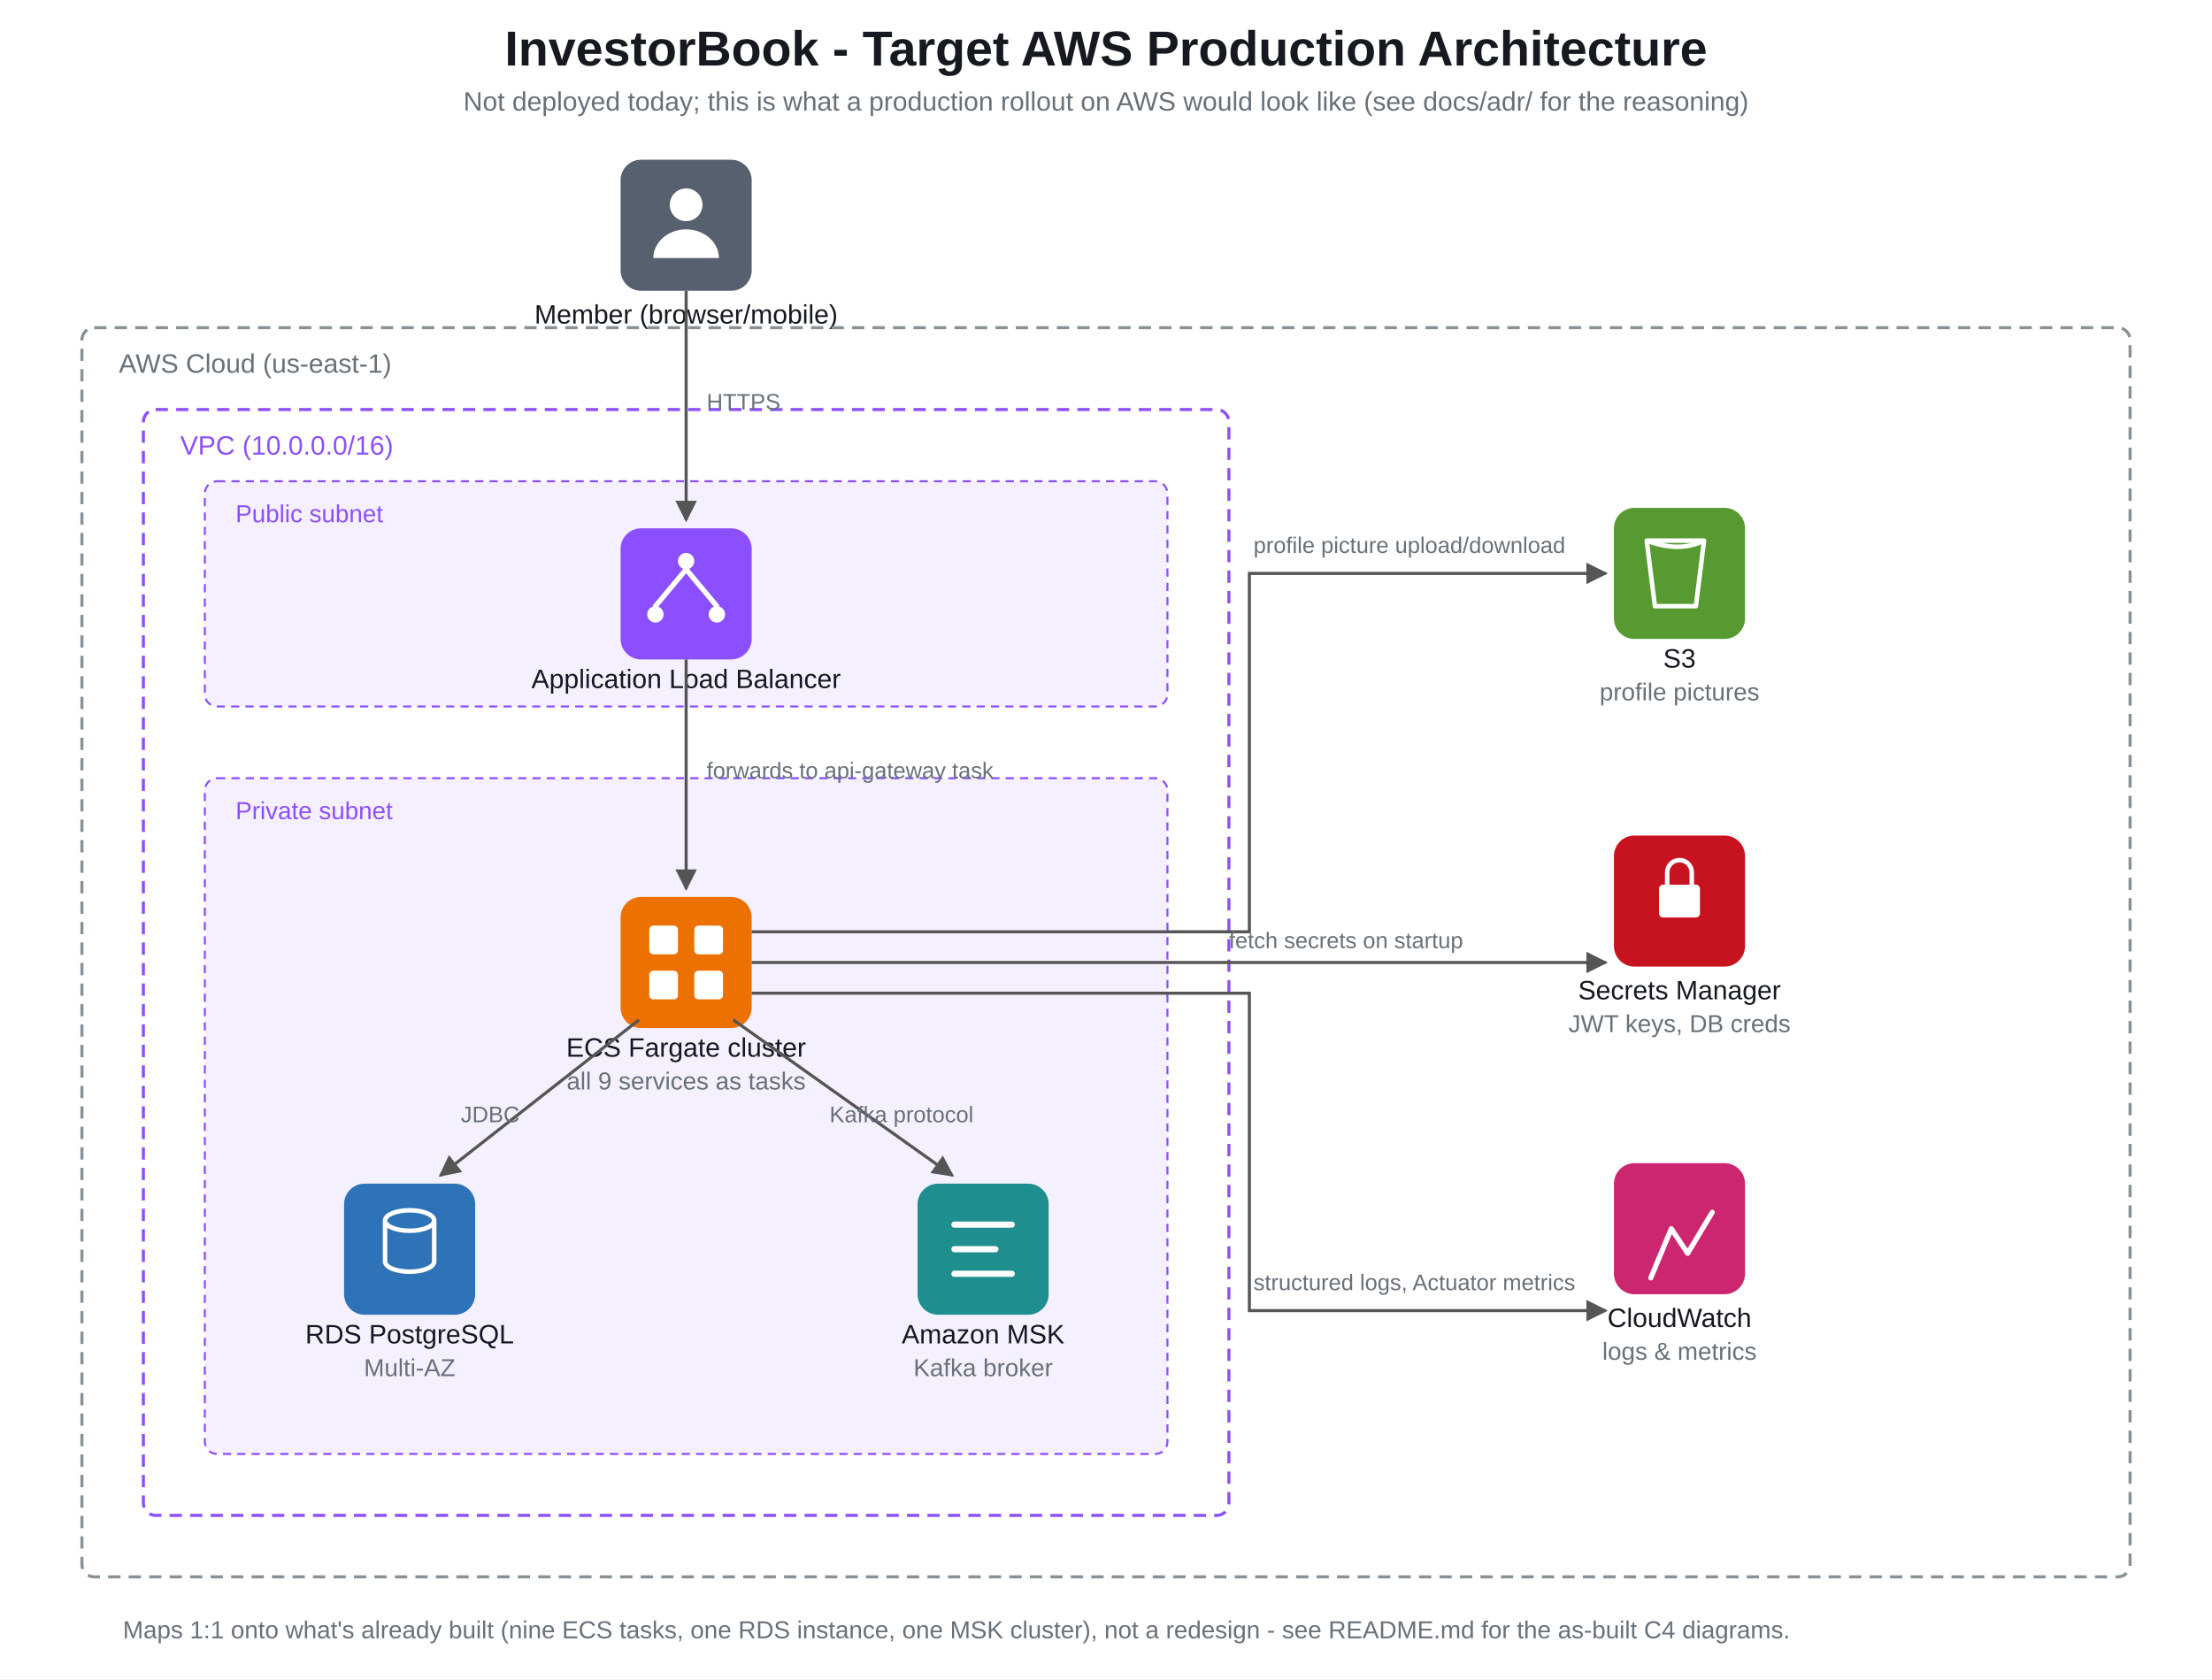
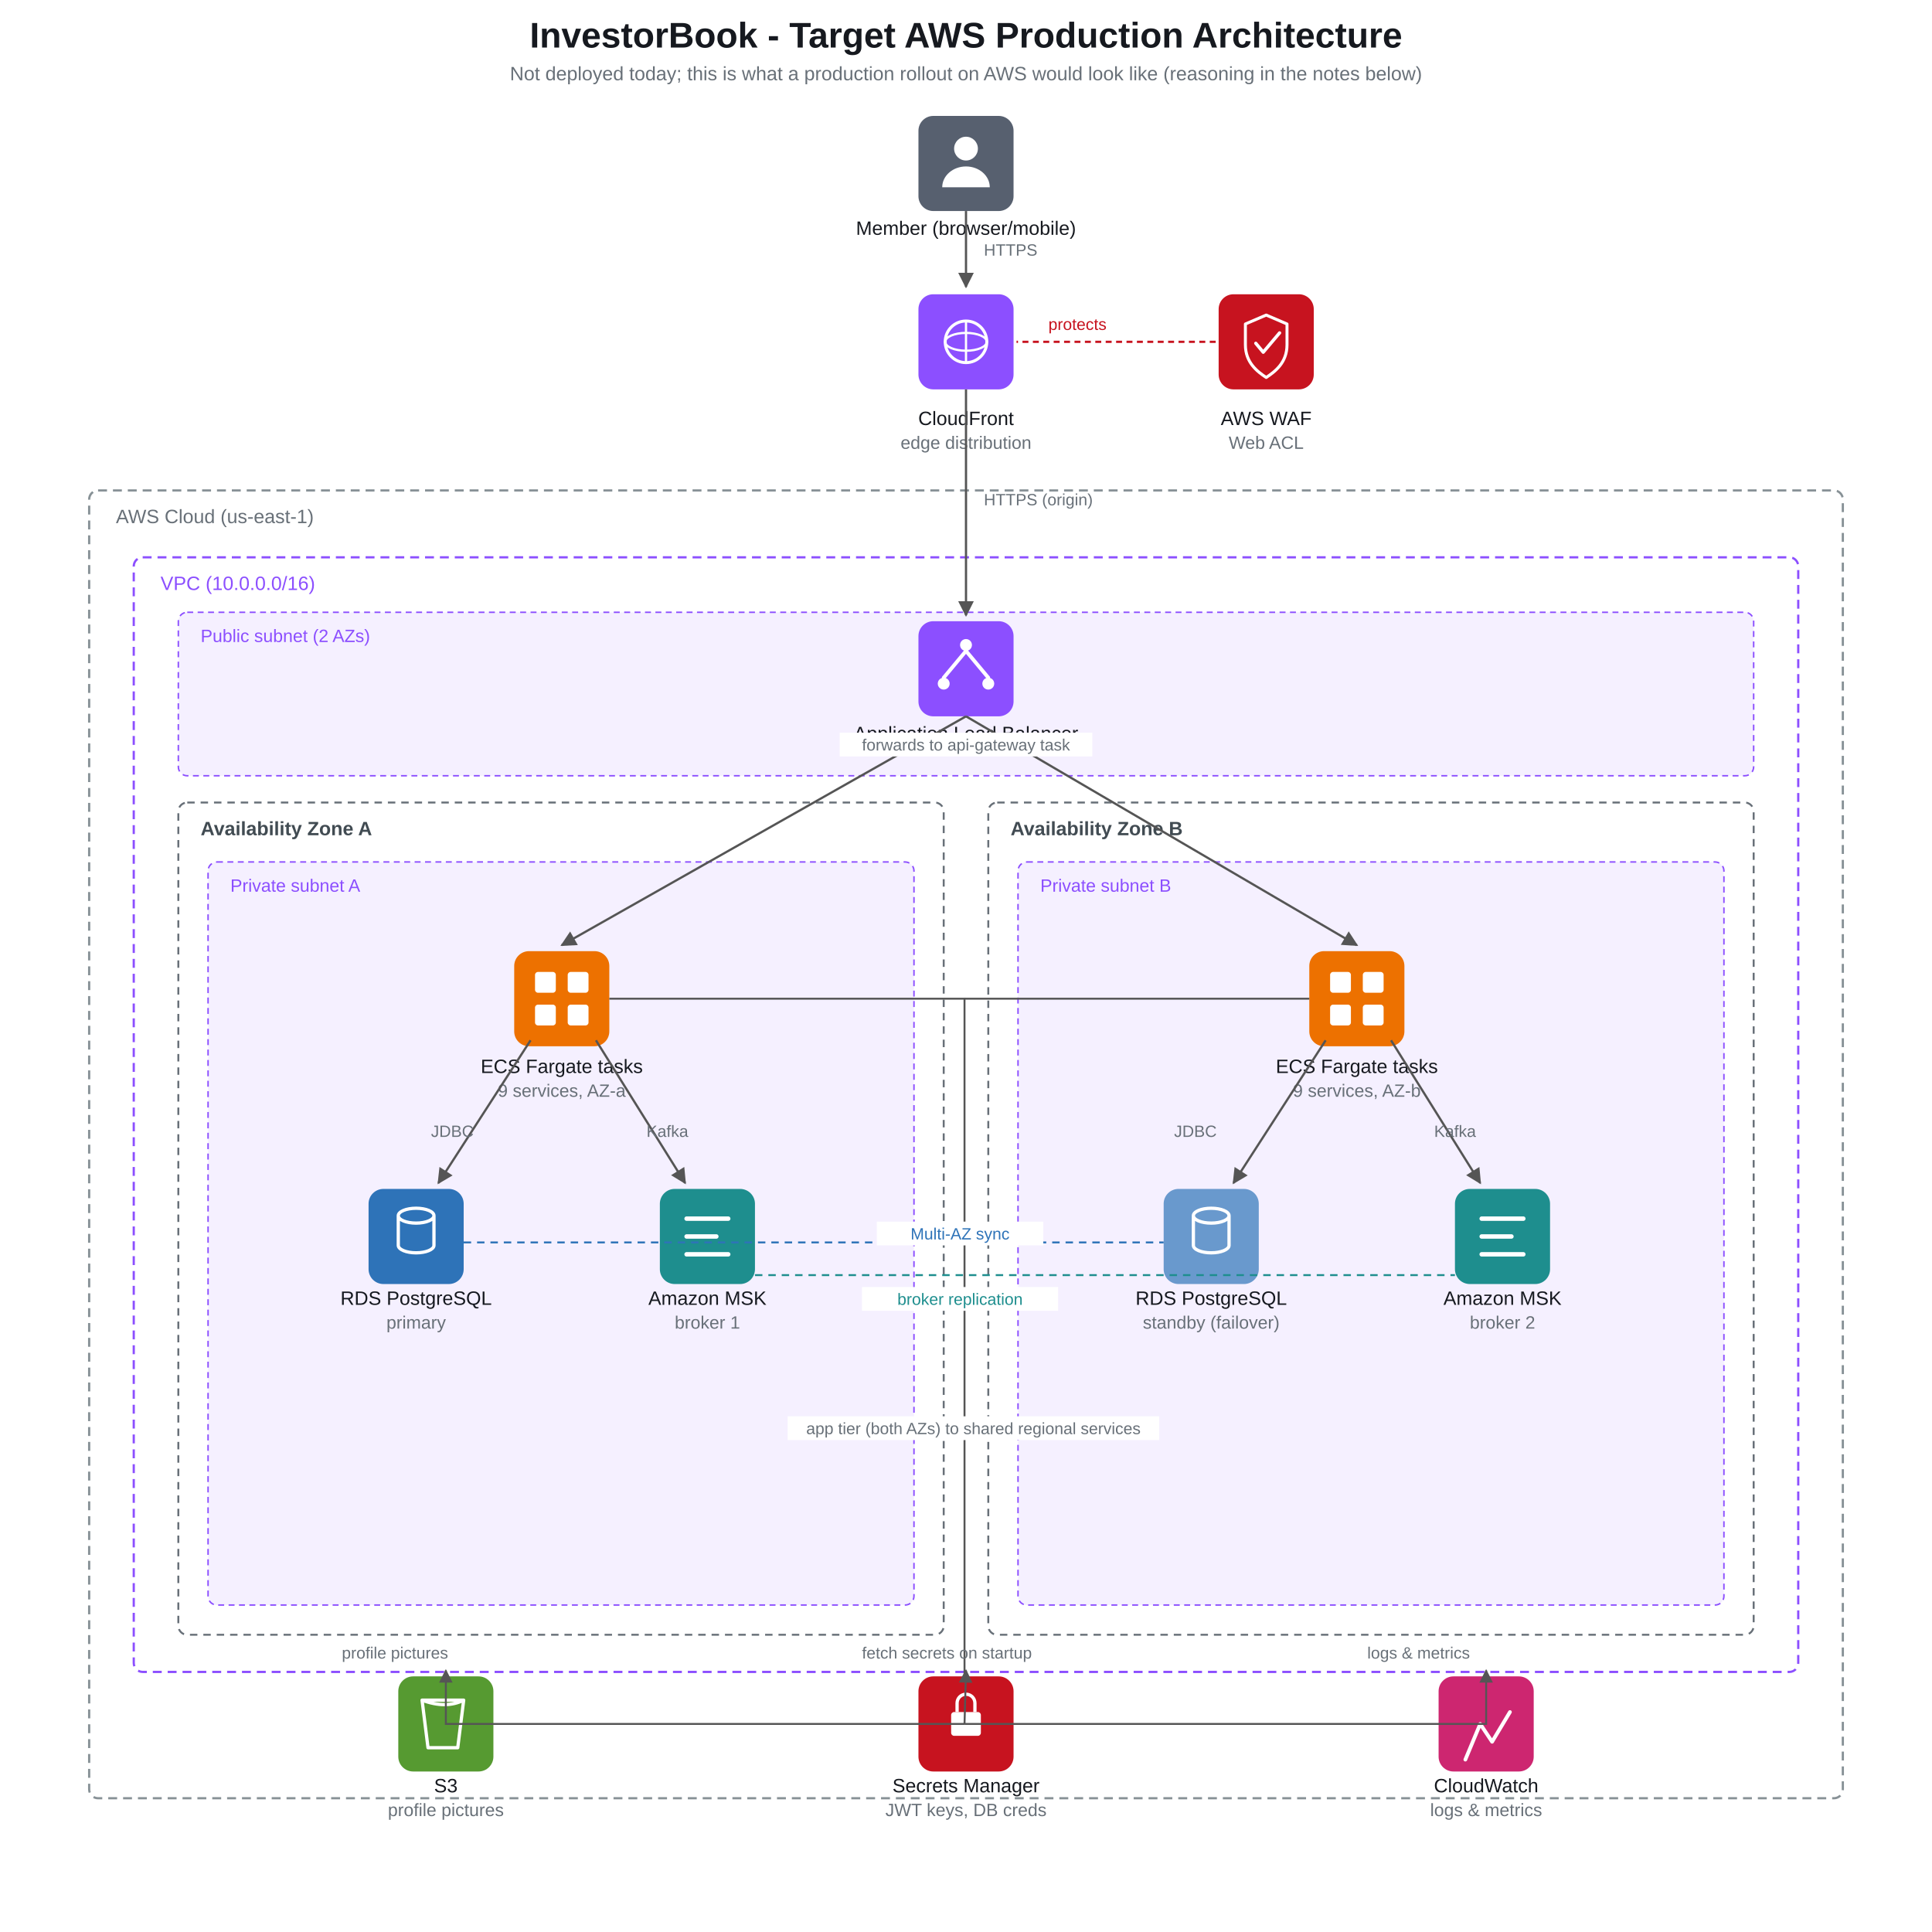
- <svg xmlns="http://www.w3.org/2000/svg" viewBox="0 0 1080 820" font-family="Arial, Helvetica, sans-serif">
+ <svg xmlns="http://www.w3.org/2000/svg" viewBox="0 0 1300 1300" font-family="Arial, Helvetica, sans-serif">
  <defs>
    <marker id="arrow" viewBox="0 0 10 10" refX="9" refY="5" markerWidth="7" markerHeight="7" orient="auto-start-reverse">
      <path d="M0,0 L10,5 L0,10 z" fill="#555555" />
    </marker>
  </defs>
-   <rect x="0" y="0" width="1080" height="820" fill="#ffffff" />
-   <text x="540" y="32" text-anchor="middle" font-size="24" font-weight="700" fill="#16191f">InvestorBook - Target AWS Production Architecture</text>
-   <text x="540" y="54" text-anchor="middle" font-size="13" fill="#687078">Not deployed today; this is what a production rollout on AWS would look like (see docs/adr/ for the reasoning)</text>
+   <rect x="0" y="0" width="1300" height="1300" fill="#ffffff" />
+   <text x="650" y="32" text-anchor="middle" font-size="24" font-weight="700" fill="#16191f">InvestorBook - Target AWS Production Architecture</text>
+   <text x="650" y="54" text-anchor="middle" font-size="13" fill="#687078">Not deployed today; this is what a production rollout on AWS would look like (reasoning in the notes below)</text>
  <g>
-     <rect x="303" y="78" width="64" height="64" rx="10" fill="#57606f" />
-     <circle cx="335" cy="100" r="8" fill="#ffffff" />
-     <path d="M319,126 a16,14 0 0 1 32,0 z" fill="#ffffff" />
-     <text x="335" y="158" text-anchor="middle" font-size="13" fill="#16191f">Member (browser/mobile)</text>
+     <rect x="618" y="78" width="64" height="64" rx="10" fill="#57606f" />
+     <circle cx="650" cy="100" r="8" fill="#ffffff" />
+     <path d="M634,126 a16,14 0 0 1 32,0 z" fill="#ffffff" />
+     <text x="650" y="158" text-anchor="middle" font-size="13" fill="#16191f">Member (browser/mobile)</text>
  </g>
-   <rect x="40" y="160" width="1000" height="610" rx="6" fill="none" stroke="#879196" stroke-width="1.5" stroke-dasharray="6,4" />
-   <text x="58" y="182" font-size="13" fill="#687078">AWS Cloud (us-east-1)</text>
-   <rect x="70" y="200" width="530" height="540" rx="6" fill="none" stroke="#8C4FFF" stroke-width="1.5" stroke-dasharray="6,4" />
-   <text x="88" y="222" font-size="13" fill="#8C4FFF">VPC (10.0.0.0/16)</text>
-   <rect x="100" y="235" width="470" height="110" rx="6" fill="#F5F0FF" stroke="#8C4FFF" stroke-width="1" stroke-dasharray="4,3" />
-   <text x="115" y="255" font-size="12" fill="#8C4FFF">Public subnet</text>
-   <rect x="100" y="380" width="470" height="330" rx="6" fill="#F5F0FF" stroke="#8C4FFF" stroke-width="1" stroke-dasharray="4,3" />
-   <text x="115" y="400" font-size="12" fill="#8C4FFF">Private subnet</text>
+   <path d="M650,142 L650,193" stroke="#555555" stroke-width="1.5" fill="none" marker-end="url(#arrow)" />
+   <text x="662" y="172" font-size="11" fill="#687078">HTTPS</text>
  <g>
-     <rect x="303" y="258" width="64" height="64" rx="10" fill="#8C4FFF" />
-     <circle cx="335" cy="274" r="4" fill="#ffffff" />
-     <path d="M335,278 L320,296 M335,278 L350,296" stroke="#ffffff" stroke-width="2.5" fill="none" stroke-linecap="round" />
-     <circle cx="320" cy="300" r="4" fill="#ffffff" />
-     <circle cx="350" cy="300" r="4" fill="#ffffff" />
-     <text x="335" y="336" text-anchor="middle" font-size="13" fill="#16191f">Application Load Balancer</text>
+     <rect x="618" y="198" width="64" height="64" rx="10" fill="#8C4FFF" />
+     <circle cx="650" cy="230" r="14" fill="none" stroke="#ffffff" stroke-width="2" />
+     <ellipse cx="650" cy="230" rx="14" ry="6" fill="none" stroke="#ffffff" stroke-width="1.5" />
+     <line x1="650" y1="216" x2="650" y2="244" stroke="#ffffff" stroke-width="1.5" />
+     <text x="650" y="286" text-anchor="middle" font-size="13" fill="#16191f">CloudFront</text>
+     <text x="650" y="302" text-anchor="middle" font-size="12" fill="#687078">edge distribution</text>
  </g>
  <g>
-     <rect x="303" y="438" width="64" height="64" rx="10" fill="#ED7100" />
-     <rect x="317" y="452" width="14" height="14" rx="2" fill="#ffffff" />
-     <rect x="339" y="452" width="14" height="14" rx="2" fill="#ffffff" />
-     <rect x="317" y="474" width="14" height="14" rx="2" fill="#ffffff" />
-     <rect x="339" y="474" width="14" height="14" rx="2" fill="#ffffff" />
-     <text x="335" y="516" text-anchor="middle" font-size="13" fill="#16191f">ECS Fargate cluster</text>
-     <text x="335" y="532" text-anchor="middle" font-size="12" fill="#687078">all 9 services as tasks</text>
+     <rect x="820" y="198" width="64" height="64" rx="10" fill="#C7131F" />
+     <path d="M852,212 l14,6 v14 c0,12 -8,18 -14,22 c-6,-4 -14,-10 -14,-22 v-14 z" fill="none" stroke="#ffffff" stroke-width="2" stroke-linejoin="round" />
+     <path d="M845,231 l5,6 l11,-13" stroke="#ffffff" stroke-width="2.2" fill="none" stroke-linecap="round" stroke-linejoin="round" />
+     <text x="852" y="286" text-anchor="middle" font-size="13" fill="#16191f">AWS WAF</text>
+     <text x="852" y="302" text-anchor="middle" font-size="12" fill="#687078">Web ACL</text>
+   </g>
+   <path d="M818,230 L684,230" stroke="#C7131F" stroke-width="1.5" stroke-dasharray="4,3" fill="none" />
+   <text x="725" y="222" text-anchor="middle" font-size="11" fill="#C7131F">protects</text>
+   <rect x="60" y="330" width="1180" height="880" rx="6" fill="none" stroke="#879196" stroke-width="1.5" stroke-dasharray="6,4" />
+   <text x="78" y="352" font-size="13" fill="#687078">AWS Cloud (us-east-1)</text>
+   <rect x="90" y="375" width="1120" height="750" rx="6" fill="none" stroke="#8C4FFF" stroke-width="1.5" stroke-dasharray="6,4" />
+   <text x="108" y="397" font-size="13" fill="#8C4FFF">VPC (10.0.0.0/16)</text>
+   <rect x="120" y="412" width="1060" height="110" rx="6" fill="#F5F0FF" stroke="#8C4FFF" stroke-width="1" stroke-dasharray="4,3" />
+   <text x="135" y="432" font-size="12" fill="#8C4FFF">Public subnet (2 AZs)</text>
+   <path d="M650,262 L650,414" stroke="#555555" stroke-width="1.5" fill="none" marker-end="url(#arrow)" />
+   <text x="662" y="340" font-size="11" fill="#687078">HTTPS (origin)</text>
+   <g>
+     <rect x="618" y="418" width="64" height="64" rx="10" fill="#8C4FFF" />
+     <circle cx="650" cy="434" r="4" fill="#ffffff" />
+     <path d="M650,438 L635,456 M650,438 L665,456" stroke="#ffffff" stroke-width="2.5" fill="none" stroke-linecap="round" />
+     <circle cx="635" cy="460" r="4" fill="#ffffff" />
+     <circle cx="665" cy="460" r="4" fill="#ffffff" />
+     <text x="650" y="498" text-anchor="middle" font-size="13" fill="#16191f">Application Load Balancer</text>
+   </g>
+   <rect x="120" y="540" width="515" height="560" rx="6" fill="none" stroke="#687078" stroke-width="1.3" stroke-dasharray="5,4" />
+   <text x="135" y="562" font-size="13" font-weight="600" fill="#414b52">Availability Zone A</text>
+   <rect x="665" y="540" width="515" height="560" rx="6" fill="none" stroke="#687078" stroke-width="1.3" stroke-dasharray="5,4" />
+   <text x="680" y="562" font-size="13" font-weight="600" fill="#414b52">Availability Zone B</text>
+   <rect x="140" y="580" width="475" height="500" rx="6" fill="#F5F0FF" stroke="#8C4FFF" stroke-width="1" stroke-dasharray="4,3" />
+   <text x="155" y="600" font-size="12" fill="#8C4FFF">Private subnet A</text>
+   <rect x="685" y="580" width="475" height="500" rx="6" fill="#F5F0FF" stroke="#8C4FFF" stroke-width="1" stroke-dasharray="4,3" />
+   <text x="700" y="600" font-size="12" fill="#8C4FFF">Private subnet B</text>
+   <path d="M650,482 L378,636" stroke="#555555" stroke-width="1.5" fill="none" marker-end="url(#arrow)" />
+   <path d="M650,482 L913,636" stroke="#555555" stroke-width="1.5" fill="none" marker-end="url(#arrow)" />
+   <rect x="565" y="493" width="170" height="16" fill="#ffffff" />
+   <text x="650" y="505" text-anchor="middle" font-size="11" fill="#687078">forwards to api-gateway task</text>
+   <g>
+     <rect x="346" y="640" width="64" height="64" rx="10" fill="#ED7100" />
+     <rect x="360" y="654" width="14" height="14" rx="2" fill="#ffffff" />
+     <rect x="382" y="654" width="14" height="14" rx="2" fill="#ffffff" />
+     <rect x="360" y="676" width="14" height="14" rx="2" fill="#ffffff" />
+     <rect x="382" y="676" width="14" height="14" rx="2" fill="#ffffff" />
+     <text x="378" y="722" text-anchor="middle" font-size="13" fill="#16191f">ECS Fargate tasks</text>
+     <text x="378" y="738" text-anchor="middle" font-size="12" fill="#687078">9 services, AZ-a</text>
  </g>
  <g>
-     <rect x="168" y="578" width="64" height="64" rx="10" fill="#2E73B8" />
-     <path d="M188,596 a12,5 0 1 0 24,0 a12,5 0 1 0 -24,0 M188,596 v20 a12,5 0 0 0 24,0 v-20" stroke="#ffffff" stroke-width="2.2" fill="none" />
-     <text x="200" y="656" text-anchor="middle" font-size="13" fill="#16191f">RDS PostgreSQL</text>
-     <text x="200" y="672" text-anchor="middle" font-size="12" fill="#687078">Multi-AZ</text>
+     <rect x="881" y="640" width="64" height="64" rx="10" fill="#ED7100" />
+     <rect x="895" y="654" width="14" height="14" rx="2" fill="#ffffff" />
+     <rect x="917" y="654" width="14" height="14" rx="2" fill="#ffffff" />
+     <rect x="895" y="676" width="14" height="14" rx="2" fill="#ffffff" />
+     <rect x="917" y="676" width="14" height="14" rx="2" fill="#ffffff" />
+     <text x="913" y="722" text-anchor="middle" font-size="13" fill="#16191f">ECS Fargate tasks</text>
+     <text x="913" y="738" text-anchor="middle" font-size="12" fill="#687078">9 services, AZ-b</text>
  </g>
  <g>
-     <rect x="448" y="578" width="64" height="64" rx="10" fill="#1E8E8E" />
-     <path d="M466,598 h28 M466,610 h20 M466,622 h28" stroke="#ffffff" stroke-width="3" stroke-linecap="round" />
-     <text x="480" y="656" text-anchor="middle" font-size="13" fill="#16191f">Amazon MSK</text>
-     <text x="480" y="672" text-anchor="middle" font-size="12" fill="#687078">Kafka broker</text>
+     <rect x="248" y="800" width="64" height="64" rx="10" fill="#2E73B8" />
+     <path d="M268,818 a12,5 0 1 0 24,0 a12,5 0 1 0 -24,0 M268,818 v20 a12,5 0 0 0 24,0 v-20" stroke="#ffffff" stroke-width="2.2" fill="none" />
+     <text x="280" y="878" text-anchor="middle" font-size="13" fill="#16191f">RDS PostgreSQL</text>
+     <text x="280" y="894" text-anchor="middle" font-size="12" fill="#687078">primary</text>
  </g>
  <g>
-     <rect x="788" y="248" width="64" height="64" rx="10" fill="#569A31" />
-     <path d="M804,264 h28 l-4,32 h-20 z M804,264 q16,6 28,0" stroke="#ffffff" stroke-width="2.2" fill="none" stroke-linejoin="round" />
-     <text x="820" y="326" text-anchor="middle" font-size="13" fill="#16191f">S3</text>
-     <text x="820" y="342" text-anchor="middle" font-size="12" fill="#687078">profile pictures</text>
+     <rect x="444" y="800" width="64" height="64" rx="10" fill="#1E8E8E" />
+     <path d="M462,820 h28 M462,832 h20 M462,844 h28" stroke="#ffffff" stroke-width="3" stroke-linecap="round" />
+     <text x="476" y="878" text-anchor="middle" font-size="13" fill="#16191f">Amazon MSK</text>
+     <text x="476" y="894" text-anchor="middle" font-size="12" fill="#687078">broker 1</text>
  </g>
  <g>
-     <rect x="788" y="408" width="64" height="64" rx="10" fill="#C7131F" />
-     <rect x="810" y="432" width="20" height="16" rx="2" fill="#ffffff" />
-     <path d="M814,432 v-6 a6,6 0 0 1 12,0 v6" stroke="#ffffff" stroke-width="2.2" fill="none" />
-     <text x="820" y="488" text-anchor="middle" font-size="13" fill="#16191f">Secrets Manager</text>
-     <text x="820" y="504" text-anchor="middle" font-size="12" fill="#687078">JWT keys, DB creds</text>
+     <rect x="783" y="800" width="64" height="64" rx="10" fill="#2E73B8" opacity="0.7" />
+     <path d="M803,818 a12,5 0 1 0 24,0 a12,5 0 1 0 -24,0 M803,818 v20 a12,5 0 0 0 24,0 v-20" stroke="#ffffff" stroke-width="2.2" fill="none" />
+     <text x="815" y="878" text-anchor="middle" font-size="13" fill="#16191f">RDS PostgreSQL</text>
+     <text x="815" y="894" text-anchor="middle" font-size="12" fill="#687078">standby (failover)</text>
  </g>
  <g>
-     <rect x="788" y="568" width="64" height="64" rx="10" fill="#CD2670" />
-     <path d="M806,624 l10,-24 l8,12 l12,-20" stroke="#ffffff" stroke-width="2.5" fill="none" stroke-linecap="round" stroke-linejoin="round" />
-     <text x="820" y="648" text-anchor="middle" font-size="13" fill="#16191f">CloudWatch</text>
-     <text x="820" y="664" text-anchor="middle" font-size="12" fill="#687078">logs &amp; metrics</text>
+     <rect x="979" y="800" width="64" height="64" rx="10" fill="#1E8E8E" />
+     <path d="M997,820 h28 M997,832 h20 M997,844 h28" stroke="#ffffff" stroke-width="3" stroke-linecap="round" />
+     <text x="1011" y="878" text-anchor="middle" font-size="13" fill="#16191f">Amazon MSK</text>
+     <text x="1011" y="894" text-anchor="middle" font-size="12" fill="#687078">broker 2</text>
  </g>
-   <path d="M335,142 L335,254" stroke="#555555" stroke-width="1.5" fill="none" marker-end="url(#arrow)" />
-   <text x="345" y="200" font-size="11" fill="#687078">HTTPS</text>
-   <path d="M335,322 L335,434" stroke="#555555" stroke-width="1.5" fill="none" marker-end="url(#arrow)" />
-   <text x="345" y="380" font-size="11" fill="#687078">forwards to api-gateway task</text>
-   <path d="M312,498 L215,574" stroke="#555555" stroke-width="1.5" fill="none" marker-end="url(#arrow)" />
-   <text x="225" y="548" font-size="11" fill="#687078">JDBC</text>
-   <path d="M358,498 L465,574" stroke="#555555" stroke-width="1.5" fill="none" marker-end="url(#arrow)" />
-   <text x="405" y="548" font-size="11" fill="#687078">Kafka protocol</text>
-   <path d="M367,455 L610,455 L610,280 L784,280" stroke="#555555" stroke-width="1.5" fill="none" marker-end="url(#arrow)" />
-   <text x="612" y="270" font-size="11" fill="#687078">profile picture upload/download</text>
-   <path d="M367,470 L784,470" stroke="#555555" stroke-width="1.5" fill="none" marker-end="url(#arrow)" />
-   <text x="600" y="463" font-size="11" fill="#687078">fetch secrets on startup</text>
-   <path d="M367,485 L610,485 L610,640 L784,640" stroke="#555555" stroke-width="1.5" fill="none" marker-end="url(#arrow)" />
-   <text x="612" y="630" font-size="11" fill="#687078">structured logs, Actuator metrics</text>
-   <text x="60" y="800" font-size="12" fill="#687078">Maps 1:1 onto what's already built (nine ECS tasks, one RDS instance, one MSK cluster), not a redesign - see README.md for the as-built C4 diagrams.</text>
+   <path d="M357,700 L295,796" stroke="#555555" stroke-width="1.5" fill="none" marker-end="url(#arrow)" />
+   <text x="290" y="765" font-size="11" fill="#687078">JDBC</text>
+   <path d="M401,700 L461,796" stroke="#555555" stroke-width="1.5" fill="none" marker-end="url(#arrow)" />
+   <text x="435" y="765" font-size="11" fill="#687078">Kafka</text>
+   <path d="M892,700 L830,796" stroke="#555555" stroke-width="1.5" fill="none" marker-end="url(#arrow)" />
+   <text x="790" y="765" font-size="11" fill="#687078">JDBC</text>
+   <path d="M936,700 L996,796" stroke="#555555" stroke-width="1.5" fill="none" marker-end="url(#arrow)" />
+   <text x="965" y="765" font-size="11" fill="#687078">Kafka</text>
+   <path d="M410,672 L649,672 L649,1160" stroke="#555555" stroke-width="1.3" fill="none" />
+   <path d="M881,672 L649,672" stroke="#555555" stroke-width="1.3" fill="none" />
+   <rect x="530" y="953" width="250" height="16" fill="#ffffff" />
+   <text x="655" y="965" text-anchor="middle" font-size="11" fill="#687078">app tier (both AZs) to shared regional services</text>
+   <path d="M312,836 L783,836" stroke="#2E73B8" stroke-width="1.3" stroke-dasharray="5,4" fill="none" />
+   <rect x="590" y="822" width="112" height="16" fill="#ffffff" />
+   <text x="646" y="834" text-anchor="middle" font-size="11" fill="#2E73B8">Multi-AZ sync</text>
+   <path d="M508,858 L979,858" stroke="#1E8E8E" stroke-width="1.3" stroke-dasharray="5,4" fill="none" />
+   <rect x="580" y="866" width="132" height="16" fill="#ffffff" />
+   <text x="646" y="878" text-anchor="middle" font-size="11" fill="#1E8E8E">broker replication</text>
+   <g>
+     <rect x="268" y="1128" width="64" height="64" rx="10" fill="#569A31" />
+     <path d="M284,1144 h28 l-4,32 h-20 z M284,1144 q16,6 28,0" stroke="#ffffff" stroke-width="2.2" fill="none" stroke-linejoin="round" />
+     <text x="300" y="1206" text-anchor="middle" font-size="13" fill="#16191f">S3</text>
+     <text x="300" y="1222" text-anchor="middle" font-size="12" fill="#687078">profile pictures</text>
+   </g>
+   <g>
+     <rect x="618" y="1128" width="64" height="64" rx="10" fill="#C7131F" />
+     <rect x="640" y="1152" width="20" height="16" rx="2" fill="#ffffff" />
+     <path d="M644,1152 v-6 a6,6 0 0 1 12,0 v6" stroke="#ffffff" stroke-width="2.2" fill="none" />
+     <text x="650" y="1206" text-anchor="middle" font-size="13" fill="#16191f">Secrets Manager</text>
+     <text x="650" y="1222" text-anchor="middle" font-size="12" fill="#687078">JWT keys, DB creds</text>
+   </g>
+   <g>
+     <rect x="968" y="1128" width="64" height="64" rx="10" fill="#CD2670" />
+     <path d="M986,1184 l10,-24 l8,12 l12,-20" stroke="#ffffff" stroke-width="2.5" fill="none" stroke-linecap="round" stroke-linejoin="round" />
+     <text x="1000" y="1206" text-anchor="middle" font-size="13" fill="#16191f">CloudWatch</text>
+     <text x="1000" y="1222" text-anchor="middle" font-size="12" fill="#687078">logs &amp; metrics</text>
+   </g>
+   <path d="M649,1160 L300,1160 L300,1124" stroke="#555555" stroke-width="1.3" fill="none" marker-end="url(#arrow)" />
+   <text x="230" y="1116" font-size="11" fill="#687078">profile pictures</text>
+   <path d="M649,1160 L650,1124" stroke="#555555" stroke-width="1.3" fill="none" marker-end="url(#arrow)" />
+   <text x="580" y="1116" font-size="11" fill="#687078">fetch secrets on startup</text>
+   <path d="M649,1160 L1000,1160 L1000,1124" stroke="#555555" stroke-width="1.3" fill="none" marker-end="url(#arrow)" />
+   <text x="920" y="1116" font-size="11" fill="#687078">logs &amp; metrics</text>
</svg>
